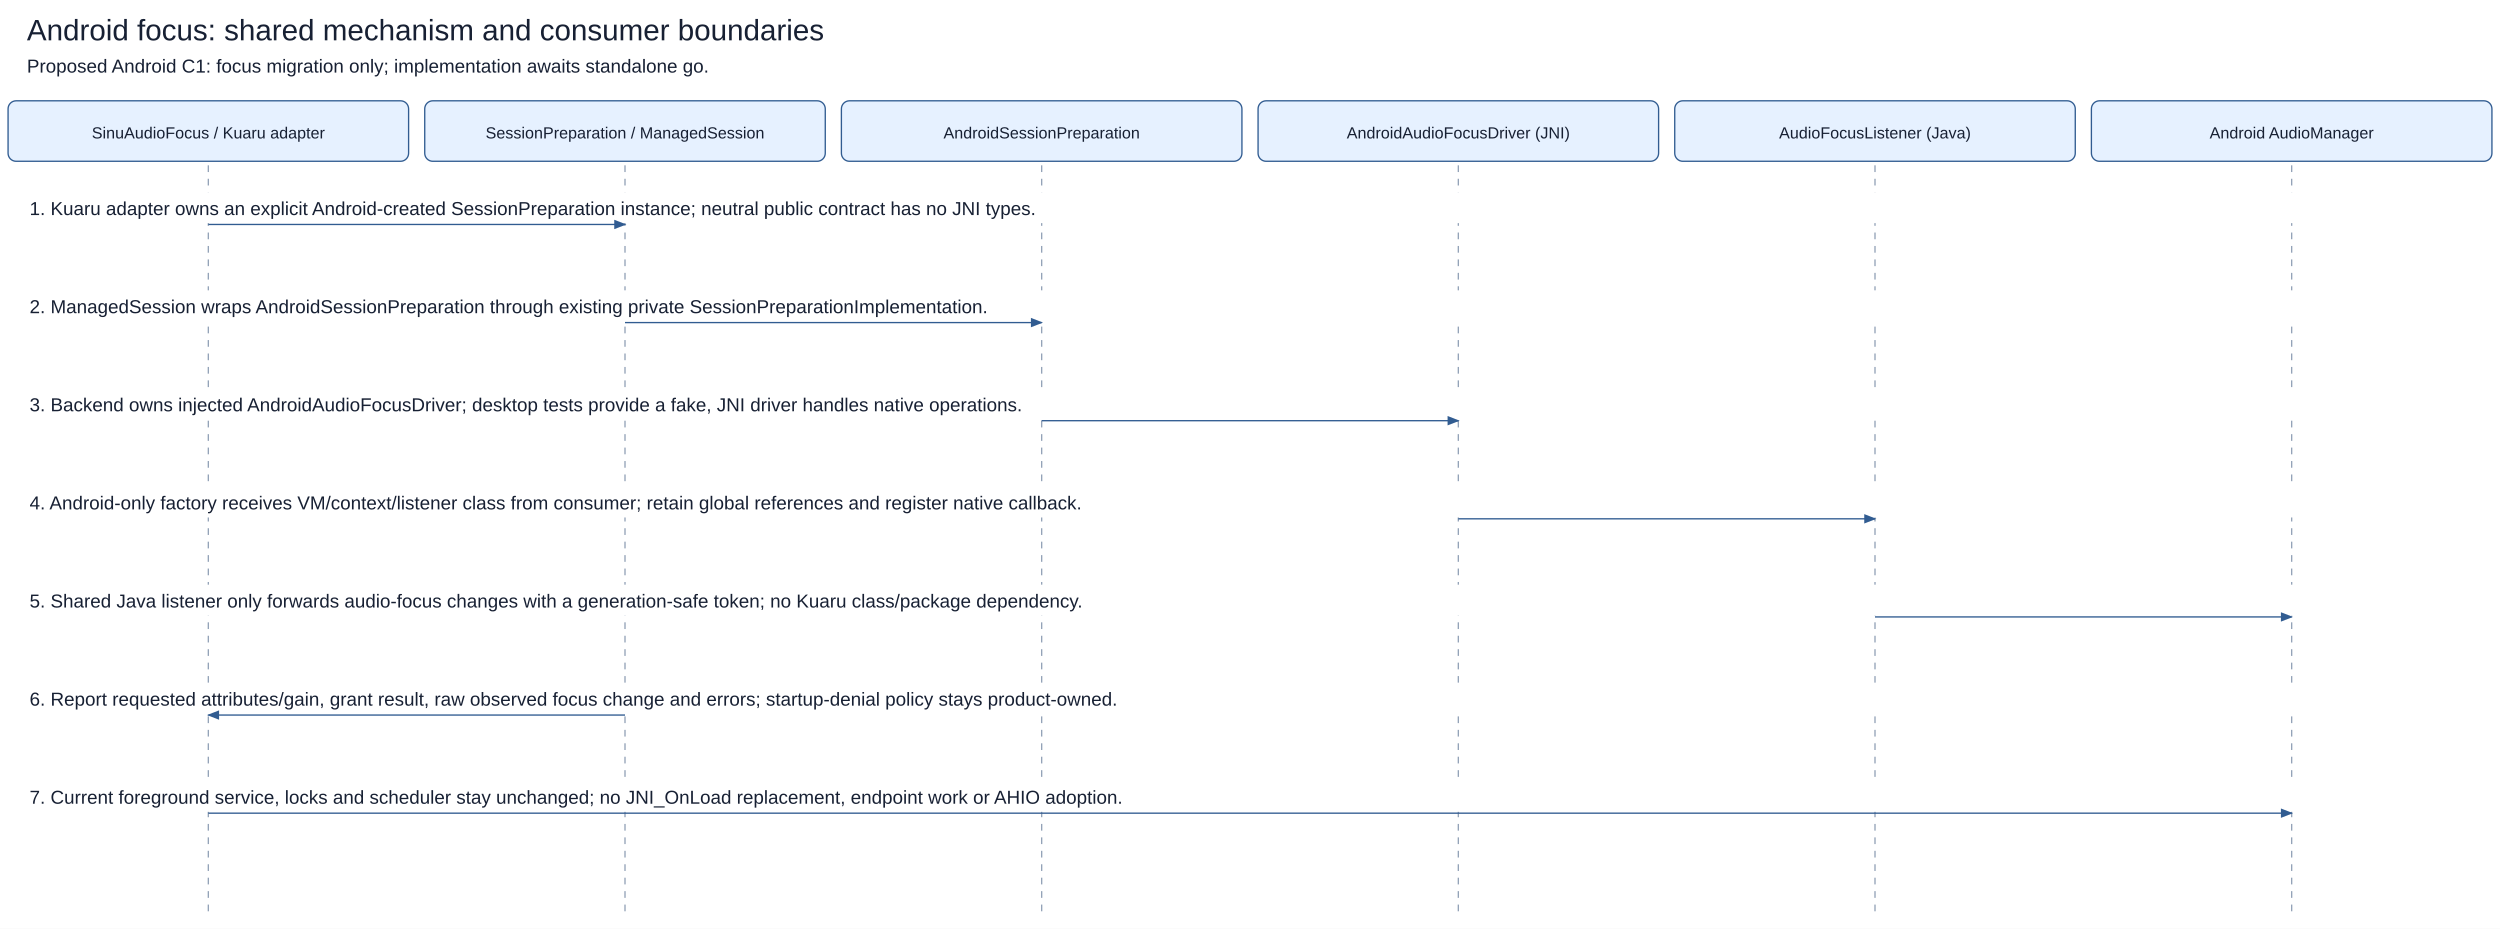
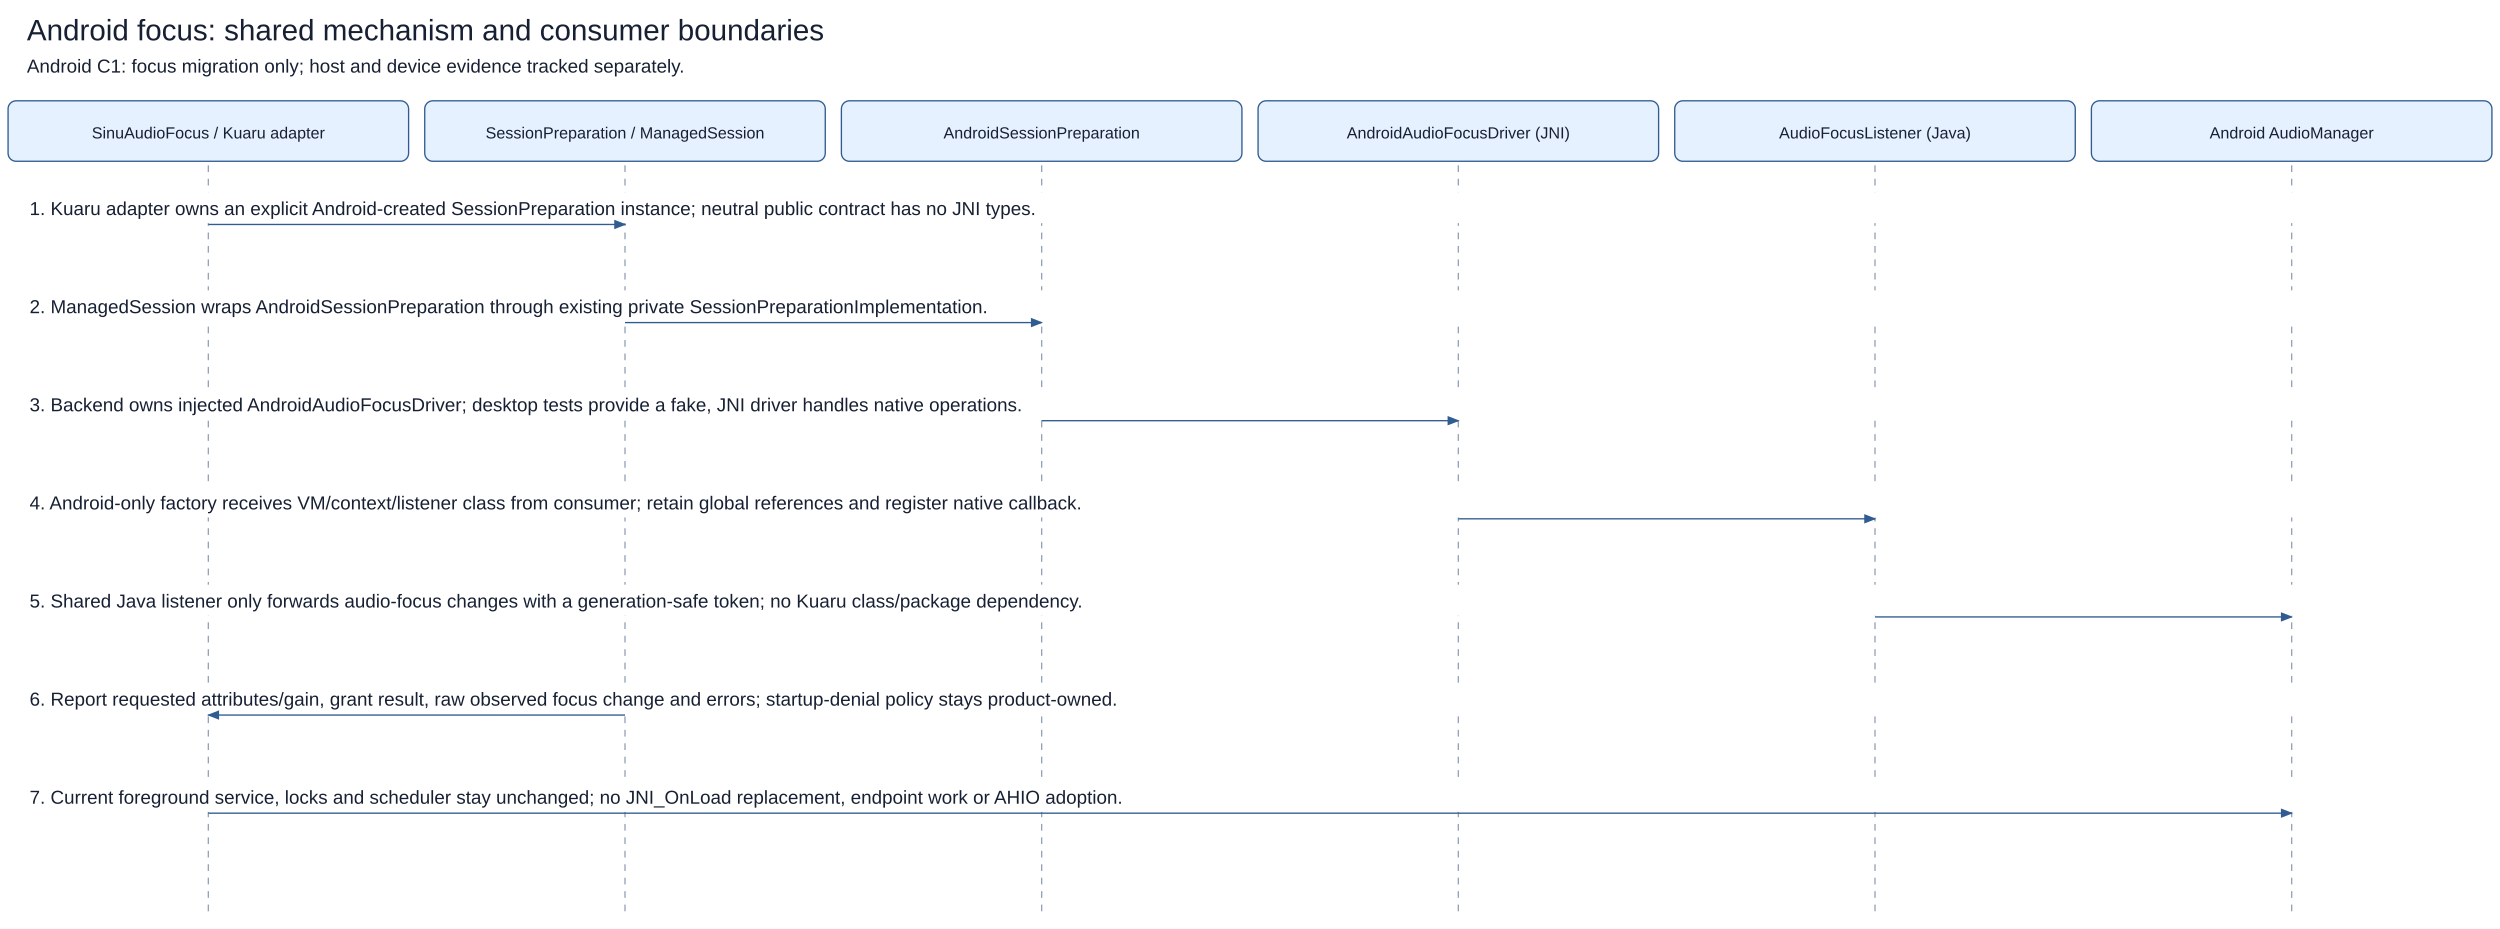
<svg xmlns="http://www.w3.org/2000/svg" width="1860" height="691" viewBox="0 0 1860 691">
  <defs>
    <marker id="a" markerWidth="9" markerHeight="7" refX="8" refY="3.5" orient="auto">
      <path d="M0 0L9 3.5L0 7Z" fill="#315c91" />
    </marker>
  </defs>
  <rect width="100%" height="100%" fill="white" />
  <g font-family="Arial,sans-serif" fill="#172033">
    <text x="20" y="30" font-size="22">Android focus: shared mechanism and consumer boundaries</text>
-     <text x="20" y="54" font-size="14">Proposed Android C1: focus migration only; implementation awaits standalone go.</text>
+     <text x="20" y="54" font-size="14">Android C1: focus migration only; host and device evidence tracked separately.</text>
    <rect x="6" y="75" width="298" height="45" rx="6" fill="#e6f1ff" stroke="#315c91" />
    <text x="155" y="103" text-anchor="middle" font-size="12">SinuAudioFocus / Kuaru adapter</text>
    <path d="M155 123V679" stroke="#94a3b8" stroke-dasharray="5 5" />
    <rect x="316" y="75" width="298" height="45" rx="6" fill="#e6f1ff" stroke="#315c91" />
    <text x="465" y="103" text-anchor="middle" font-size="12">SessionPreparation / ManagedSession</text>
    <path d="M465 123V679" stroke="#94a3b8" stroke-dasharray="5 5" />
    <rect x="626" y="75" width="298" height="45" rx="6" fill="#e6f1ff" stroke="#315c91" />
    <text x="775" y="103" text-anchor="middle" font-size="12">AndroidSessionPreparation</text>
    <path d="M775 123V679" stroke="#94a3b8" stroke-dasharray="5 5" />
    <rect x="936" y="75" width="298" height="45" rx="6" fill="#e6f1ff" stroke="#315c91" />
    <text x="1085" y="103" text-anchor="middle" font-size="12">AndroidAudioFocusDriver (JNI)</text>
    <path d="M1085 123V679" stroke="#94a3b8" stroke-dasharray="5 5" />
    <rect x="1246" y="75" width="298" height="45" rx="6" fill="#e6f1ff" stroke="#315c91" />
    <text x="1395" y="103" text-anchor="middle" font-size="12">AudioFocusListener (Java)</text>
    <path d="M1395 123V679" stroke="#94a3b8" stroke-dasharray="5 5" />
    <rect x="1556" y="75" width="298" height="45" rx="6" fill="#e6f1ff" stroke="#315c91" />
    <text x="1705" y="103" text-anchor="middle" font-size="12">Android AudioManager</text>
    <path d="M1705 123V679" stroke="#94a3b8" stroke-dasharray="5 5" />
    <rect x="15" y="143" width="1830" height="23" fill="white" />
    <text x="22" y="160" font-size="14">1. Kuaru adapter owns an explicit Android-created SessionPreparation instance; neutral public contract has no JNI types.</text>
    <path d="M155 167H465" stroke="#315c91" marker-end="url(#a)" />
    <rect x="15" y="216" width="1830" height="23" fill="white" />
    <text x="22" y="233" font-size="14">2. ManagedSession wraps AndroidSessionPreparation through existing private SessionPreparationImplementation.</text>
    <path d="M465 240H775" stroke="#315c91" marker-end="url(#a)" />
    <rect x="15" y="289" width="1830" height="23" fill="white" />
    <text x="22" y="306" font-size="14">3. Backend owns injected AndroidAudioFocusDriver; desktop tests provide a fake, JNI driver handles native operations.</text>
    <path d="M775 313H1085" stroke="#315c91" marker-end="url(#a)" />
    <rect x="15" y="362" width="1830" height="23" fill="white" />
    <text x="22" y="379" font-size="14">4. Android-only factory receives VM/context/listener class from consumer; retain global references and register native callback.</text>
    <path d="M1085 386H1395" stroke="#315c91" marker-end="url(#a)" />
    <rect x="15" y="435" width="1830" height="23" fill="white" />
    <text x="22" y="452" font-size="14">5. Shared Java listener only forwards audio-focus changes with a generation-safe token; no Kuaru class/package dependency.</text>
    <path d="M1395 459H1705" stroke="#315c91" marker-end="url(#a)" />
    <rect x="15" y="508" width="1830" height="23" fill="white" />
    <text x="22" y="525" font-size="14">6. Report requested attributes/gain, grant result, raw observed focus change and errors; startup-denial policy stays product-owned.</text>
    <path d="M465 532H155" stroke="#315c91" marker-end="url(#a)" />
    <rect x="15" y="581" width="1830" height="23" fill="white" />
    <text x="22" y="598" font-size="14">7. Current foreground service, locks and scheduler stay unchanged; no JNI_OnLoad replacement, endpoint work or AHIO adoption.</text>
    <path d="M155 605H1705" stroke="#315c91" marker-end="url(#a)" />
  </g>
</svg>
